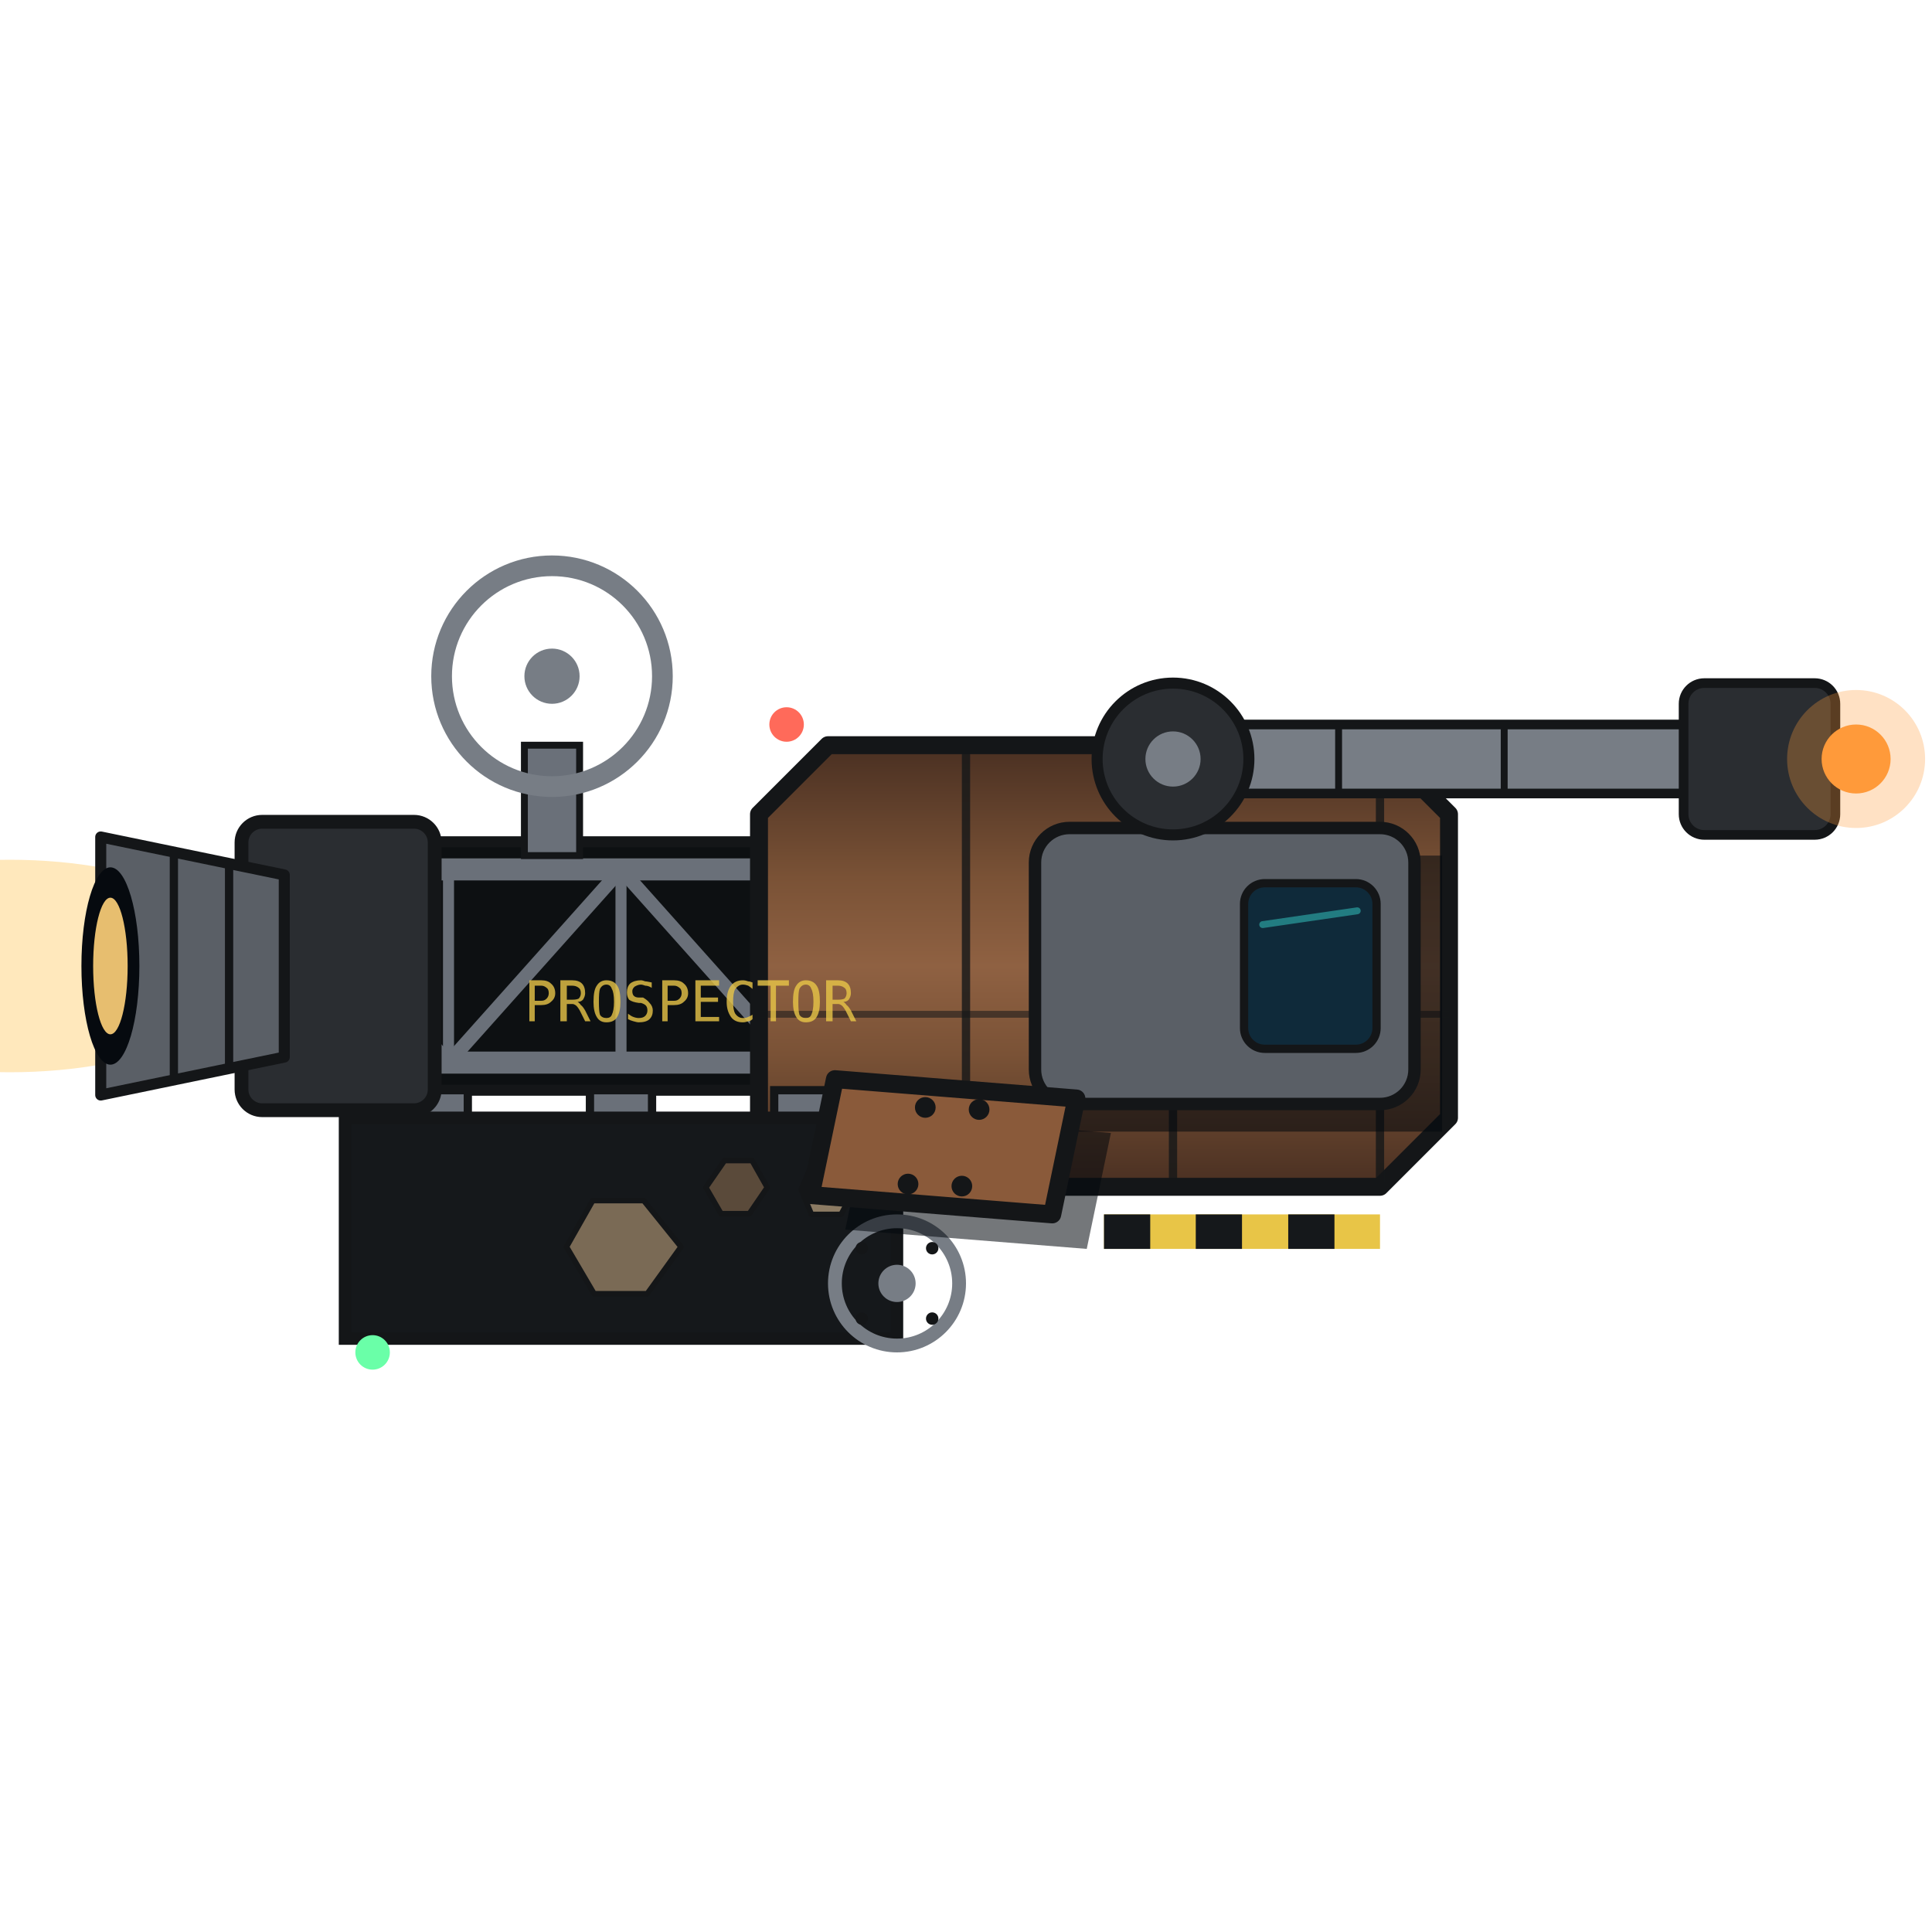
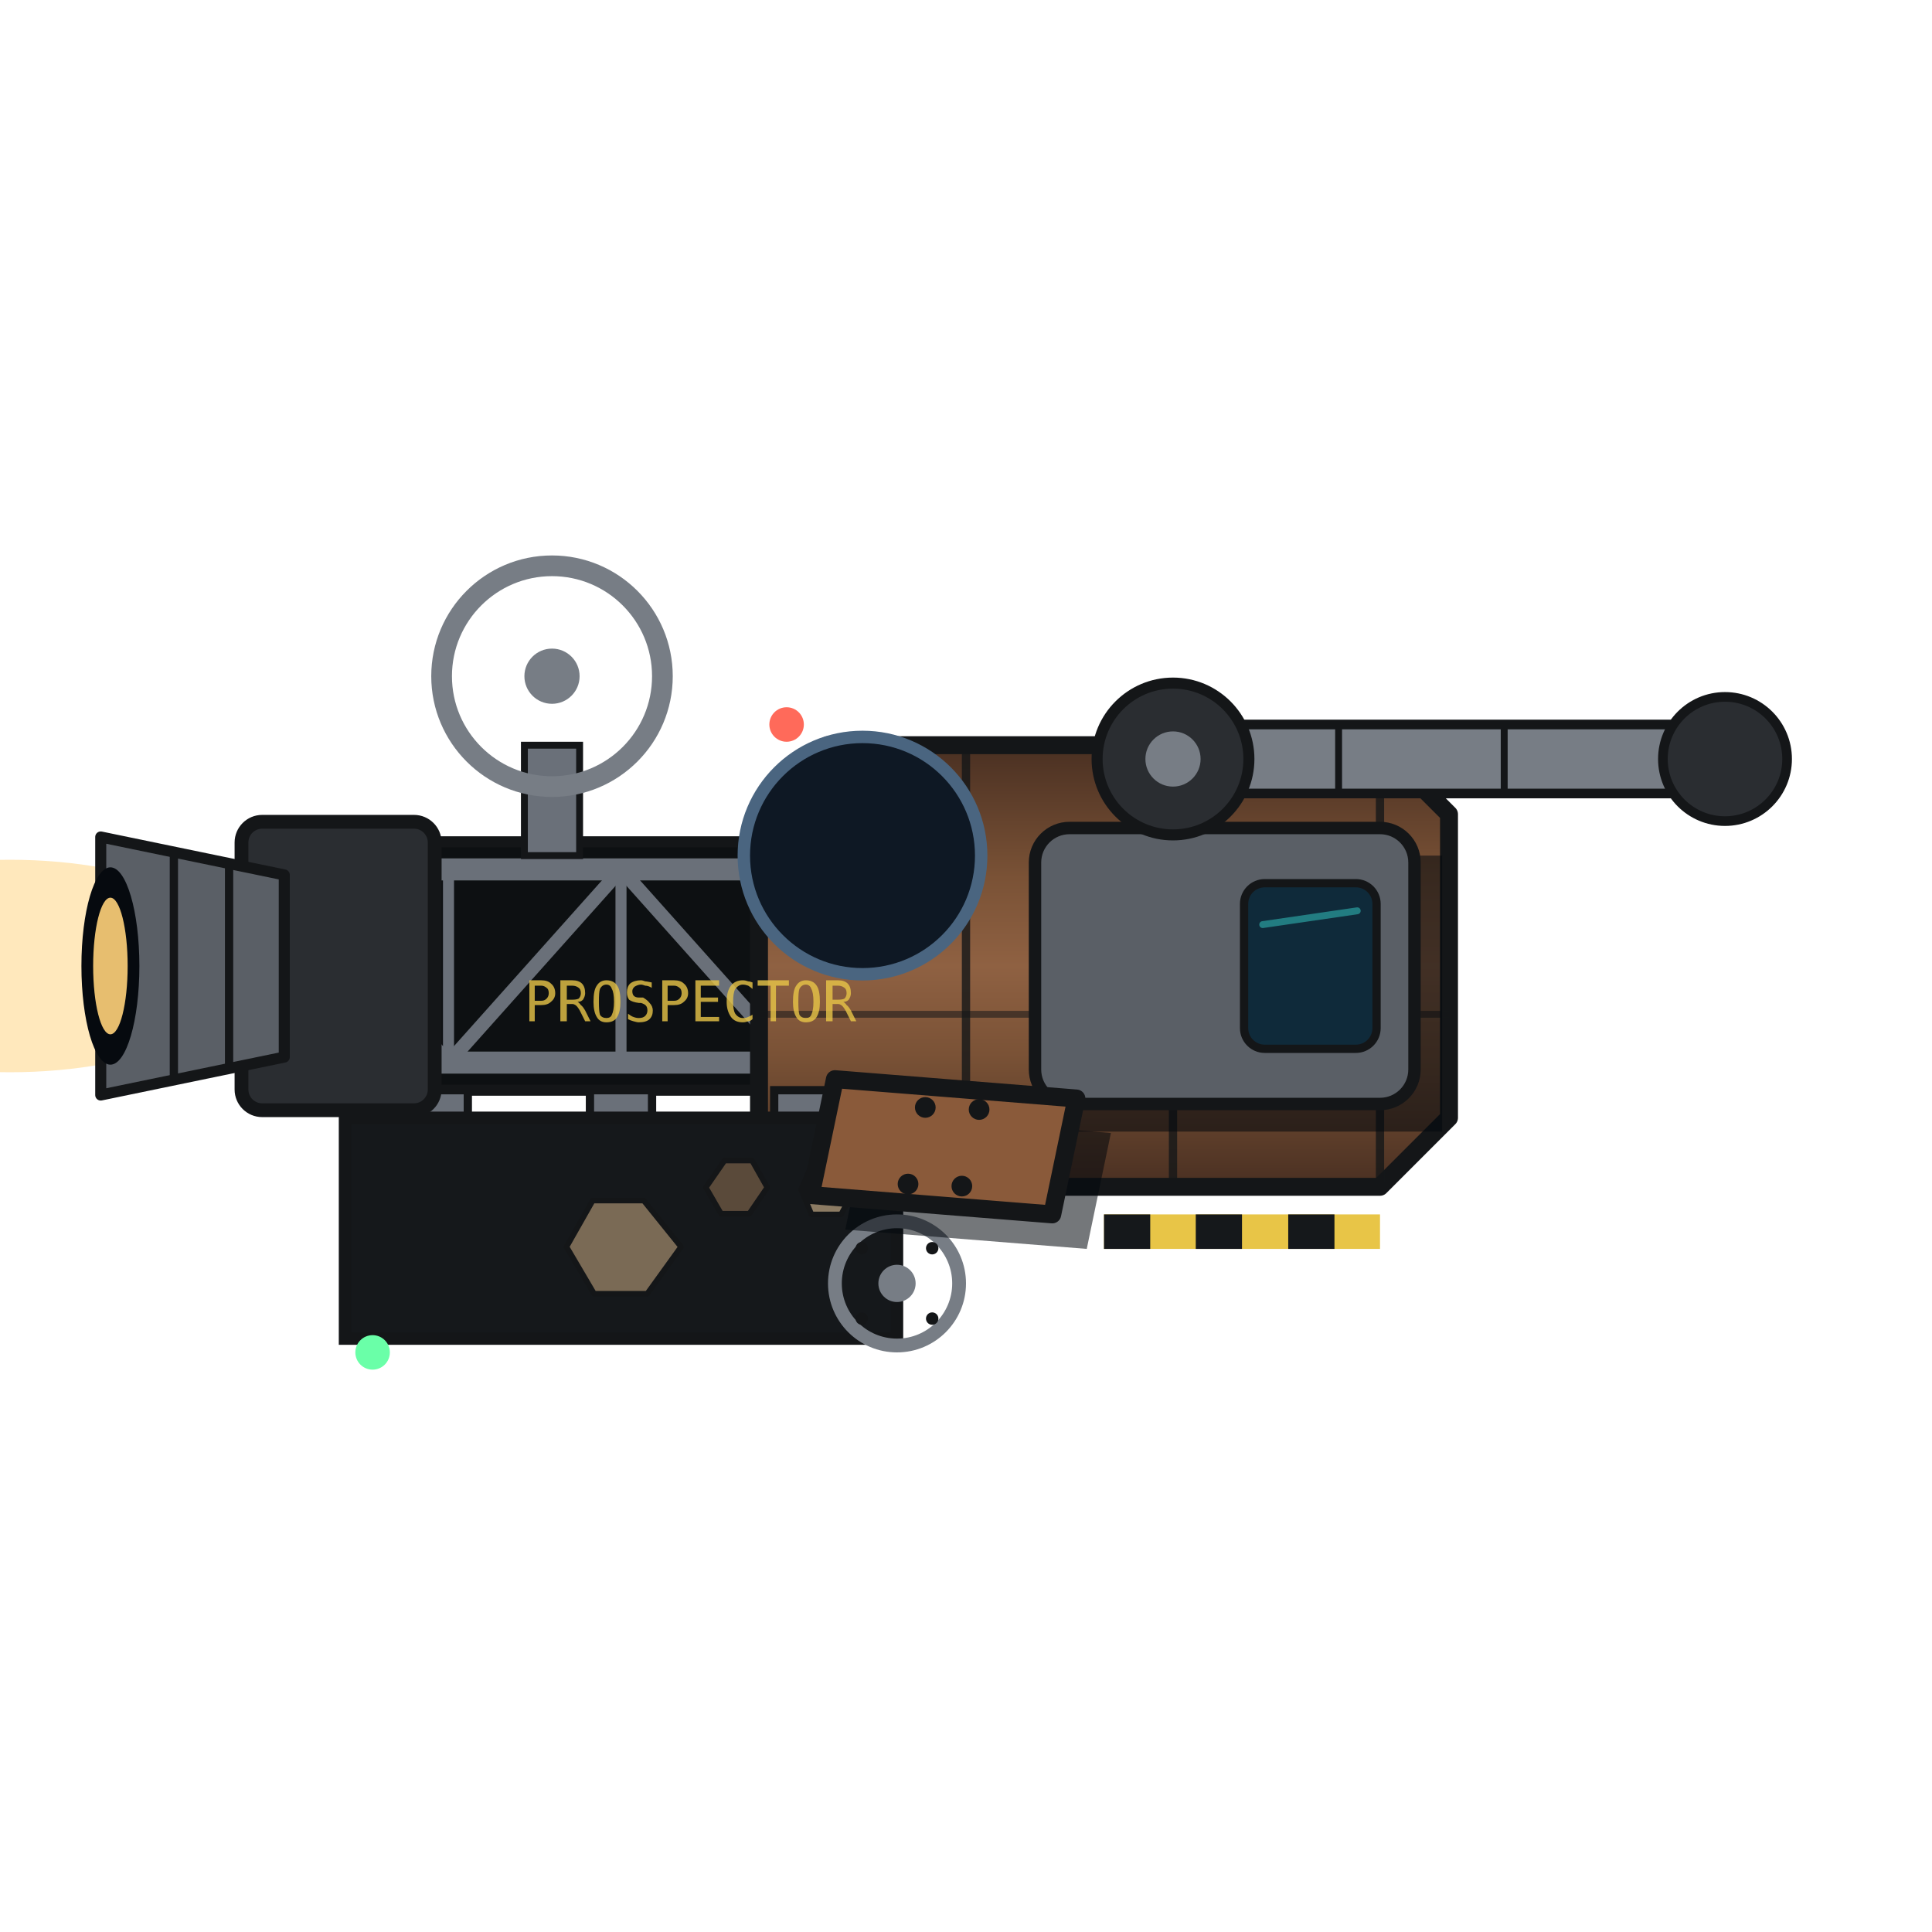
<svg xmlns="http://www.w3.org/2000/svg" viewBox="-14.00 -14.00 28.00 28.00">
  <defs>
    <linearGradient id="bfOld" x1="0" y1="0" x2="0" y2="1">
      <stop offset="0" stop-color="#4a3022" />
      <stop offset="0.3" stop-color="#7a5236" />
      <stop offset="0.5" stop-color="#8f6142" />
      <stop offset="0.7" stop-color="#7a5236" />
      <stop offset="1" stop-color="#4a3022" />
    </linearGradient>
  </defs>
  <ellipse cx="-13.86" cy="0.00" rx="3.52" ry="1.54" fill="#ffd27a" opacity="0.5" />
  <rect x="-10.00" y="-1.80" width="16.00" height="3.60" rx="0.0" fill="#0d1012" stroke="#141618" stroke-width="0.16" />
  <line x1="-10.00" y1="-1.40" x2="6.00" y2="-1.40" stroke="#6a7079" stroke-width="0.32" stroke-linecap="round" />
  <line x1="-10.00" y1="1.40" x2="6.00" y2="1.40" stroke="#6a7079" stroke-width="0.32" stroke-linecap="round" />
  <line x1="-10.00" y1="-1.40" x2="-7.50" y2="1.40" stroke="#6a7079" stroke-width="0.2" stroke-linecap="round" />
  <line x1="-10.00" y1="-1.40" x2="-10.00" y2="1.40" stroke="#6a7079" stroke-width="0.16" stroke-linecap="round" />
  <line x1="-7.50" y1="1.40" x2="-5.00" y2="-1.40" stroke="#6a7079" stroke-width="0.2" stroke-linecap="round" />
  <line x1="-7.50" y1="-1.40" x2="-7.50" y2="1.40" stroke="#6a7079" stroke-width="0.16" stroke-linecap="round" />
  <line x1="-5.00" y1="-1.40" x2="-2.50" y2="1.40" stroke="#6a7079" stroke-width="0.2" stroke-linecap="round" />
  <line x1="-5.00" y1="-1.40" x2="-5.00" y2="1.40" stroke="#6a7079" stroke-width="0.16" stroke-linecap="round" />
  <line x1="-2.50" y1="1.40" x2="0.00" y2="-1.40" stroke="#6a7079" stroke-width="0.2" stroke-linecap="round" />
  <line x1="-2.50" y1="-1.40" x2="-2.50" y2="1.40" stroke="#6a7079" stroke-width="0.16" stroke-linecap="round" />
  <line x1="0.00" y1="-1.40" x2="2.50" y2="1.40" stroke="#6a7079" stroke-width="0.2" stroke-linecap="round" />
  <line x1="0.00" y1="-1.40" x2="0.00" y2="1.40" stroke="#6a7079" stroke-width="0.16" stroke-linecap="round" />
  <line x1="2.50" y1="1.40" x2="5.00" y2="-1.40" stroke="#6a7079" stroke-width="0.2" stroke-linecap="round" />
  <line x1="2.50" y1="-1.40" x2="2.50" y2="1.40" stroke="#6a7079" stroke-width="0.16" stroke-linecap="round" />
  <polygon points="-2.00,-3.20 6.00,-3.20 7.00,-2.20 7.00,2.20 6.00,3.20 -2.00,3.20 -3.00,2.20 -3.00,-2.20" fill="url(#bfOld)" stroke="#141618" stroke-width="0.26" stroke-linejoin="round" />
  <clipPath id="c-rookrivet-prospector-old-1">
    <polygon points="-2.00,-3.20 6.00,-3.20 7.00,-2.20 7.00,2.20 6.00,3.20 -2.00,3.20 -3.00,2.20 -3.00,-2.20" />
  </clipPath>
  <g clip-path="url(#c-rookrivet-prospector-old-1)">
    <line x1="0.00" y1="-3.20" x2="0.00" y2="3.20" stroke="#141618" stroke-width="0.12" stroke-linecap="round" opacity="0.8" />
    <line x1="3.00" y1="-3.20" x2="3.00" y2="3.20" stroke="#141618" stroke-width="0.12" stroke-linecap="round" opacity="0.8" />
    <line x1="6.00" y1="-3.20" x2="6.00" y2="3.20" stroke="#141618" stroke-width="0.12" stroke-linecap="round" opacity="0.8" />
    <line x1="-3.00" y1="0.70" x2="7.00" y2="0.70" stroke="#141618" stroke-width="0.1" stroke-linecap="round" opacity="0.55" />
  </g>
  <rect x="1.40" y="-1.60" width="5.50" height="4.00" rx="0.0" fill="rgba(3,8,14,0.55)" stroke="none" stroke-width="0" />
  <rect x="1.00" y="-2.00" width="5.50" height="4.00" rx="0.5" fill="#5a5f66" stroke="#141618" stroke-width="0.18" />
  <rect x="4.03" y="-1.20" width="1.92" height="2.40" rx="0.3" fill="#0f2a3a" stroke="#141618" stroke-width="0.12" />
  <line x1="4.30" y1="-0.60" x2="5.67" y2="-0.80" stroke="#2fb3b0" stroke-width="0.1" stroke-linecap="round" opacity="0.6" />
  <rect x="3.00" y="-3.50" width="8.00" height="1.00" rx="0.0" fill="#777d85" stroke="#141618" stroke-width="0.14" />
  <line x1="5.40" y1="-3.50" x2="5.40" y2="-2.50" stroke="#141618" stroke-width="0.1" stroke-linecap="round" />
  <line x1="7.80" y1="-3.50" x2="7.80" y2="-2.50" stroke="#141618" stroke-width="0.1" stroke-linecap="round" />
  <circle cx="3.00" cy="-3.00" r="1.10" fill="#2a2d31" stroke="#141618" stroke-width="0.16" />
  <circle cx="3.00" cy="-3.00" r="0.40" fill="#777d85" stroke="none" stroke-width="0" />
-   <rect x="10.40" y="-4.10" width="2.20" height="2.20" rx="0.3" fill="#2a2d31" stroke="#141618" stroke-width="0.14" />
-   <circle cx="12.90" cy="-3.00" r="0.50" fill="#ff9a3a" stroke="none" stroke-width="0" />
-   <circle cx="12.90" cy="-3.00" r="1.00" fill="#ff9a3a" stroke="none" stroke-width="0" opacity="0.3" />
+   <rect x="10.10" y="-3.90" width="1.80" height="1.80" rx="0.9" fill="#2a2d31" stroke="#141618" stroke-width="0.14" />
  <rect x="-8.12" y="1.80" width="0.90" height="0.40" rx="0.0" fill="#6a7079" stroke="#141618" stroke-width="0.12" />
  <rect x="-5.45" y="1.80" width="0.90" height="0.40" rx="0.0" fill="#6a7079" stroke="#141618" stroke-width="0.12" />
  <rect x="-2.78" y="1.80" width="0.90" height="0.40" rx="0.0" fill="#6a7079" stroke="#141618" stroke-width="0.12" />
  <rect x="-9.00" y="2.20" width="8.00" height="3.20" rx="0.0" fill="#15181b" stroke="#141618" stroke-width="0.18" />
  <polygon points="-2.88,3.21 -3.14,3.59 -3.55,3.59 -3.77,3.21 -3.50,2.82 -3.10,2.82" fill="#5a4a3a" stroke="#141618" stroke-width="0.08" stroke-linejoin="round" />
  <polygon points="-4.13,4.07 -4.62,4.75 -5.39,4.75 -5.79,4.07 -5.41,3.40 -4.67,3.40" fill="#7a6a55" stroke="#141618" stroke-width="0.08" stroke-linejoin="round" />
  <polygon points="-1.62,3.24 -1.81,3.60 -2.24,3.60 -2.39,3.24 -2.24,2.89 -1.86,2.89" fill="#8c7b63" stroke="#141618" stroke-width="0.08" stroke-linejoin="round" />
  <rect x="-6.40" y="-3.20" width="0.80" height="1.60" rx="0.0" fill="#6a7079" stroke="#141618" stroke-width="0.1" />
  <circle cx="-6.00" cy="-4.20" r="1.60" fill="none" stroke="#777d85" stroke-width="0.3" />
  <circle cx="-6.00" cy="-4.20" r="0.40" fill="#777d85" stroke="none" stroke-width="0" />
  <rect x="-10.50" y="-2.09" width="2.80" height="4.18" rx="0.3" fill="#2a2d31" stroke="#141618" stroke-width="0.2" />
  <polygon points="-9.88,-1.32 -12.54,-1.87 -12.54,1.87 -9.88,1.32" fill="#5a5f66" stroke="#141618" stroke-width="0.16" stroke-linejoin="round" />
  <line x1="-10.68" y1="-1.48" x2="-10.68" y2="1.48" stroke="#141618" stroke-width="0.12" stroke-linecap="round" />
  <line x1="-11.48" y1="-1.65" x2="-11.48" y2="1.65" stroke="#141618" stroke-width="0.12" stroke-linecap="round" />
  <ellipse cx="-12.40" cy="0.00" rx="0.42" ry="1.43" fill="#060a0f" />
  <ellipse cx="-12.40" cy="0.00" rx="0.25" ry="0.99" fill="#ffd27a" opacity="0.9" />
  <circle cx="-1.00" cy="4.60" r="0.90" fill="none" stroke="#777d85" stroke-width="0.2" />
  <circle cx="-1.00" cy="4.60" r="0.27" fill="#777d85" stroke="none" stroke-width="0" />
  <circle cx="-0.49" cy="5.11" r="0.09" fill="#141618" stroke="none" stroke-width="0" />
  <circle cx="-1.51" cy="5.11" r="0.09" fill="#141618" stroke="none" stroke-width="0" />
  <circle cx="-1.51" cy="4.09" r="0.09" fill="#141618" stroke="none" stroke-width="0" />
  <circle cx="-0.49" cy="4.09" r="0.09" fill="#141618" stroke="none" stroke-width="0" />
+   <circle cx="-1.50" cy="-1.60" r="1.72" fill="#0e1824" stroke="#4a6580" stroke-width="0.18" />
  <text x="-4.00" y="0.80" font-family="IBM Plex Mono, monospace" font-size="0.80" fill="#e8c547" opacity="0.8" text-anchor="middle">PROSPECTOR</text>
  <circle cx="-2.60" cy="-3.50" r="0.25" fill="#ff6a5a" stroke="none" stroke-width="0" />
  <circle cx="-8.60" cy="5.60" r="0.25" fill="#6affa8" stroke="none" stroke-width="0" />
  <rect x="2.00" y="3.60" width="4.00" height="0.50" rx="0.0" fill="#e8c547" stroke="none" stroke-width="0" />
  <rect x="2.00" y="3.60" width="0.67" height="0.50" rx="0.0" fill="#15181b" stroke="none" stroke-width="0" />
  <rect x="3.33" y="3.60" width="0.67" height="0.50" rx="0.0" fill="#15181b" stroke="none" stroke-width="0" />
  <rect x="4.67" y="3.60" width="0.67" height="0.50" rx="0.0" fill="#15181b" stroke="none" stroke-width="0" />
  <polygon points="-1.40,2.14 2.10,2.42 1.75,4.10 -1.75,3.82" fill="rgba(3,8,14,0.55)" stroke="none" stroke-width="0" stroke-linejoin="round" />
  <polygon points="-1.90,1.64 1.60,1.92 1.25,3.60 -2.25,3.32" fill="#8a5a3a" stroke="#141618" stroke-width="0.26" stroke-linejoin="round" />
  <circle cx="-0.59" cy="2.05" r="0.15" fill="#141618" stroke="none" stroke-width="0" />
  <circle cx="0.19" cy="2.08" r="0.15" fill="#141618" stroke="none" stroke-width="0" />
  <circle cx="-0.06" cy="3.19" r="0.15" fill="#141618" stroke="none" stroke-width="0" />
  <circle cx="-0.84" cy="3.16" r="0.15" fill="#141618" stroke="none" stroke-width="0" />
</svg>
